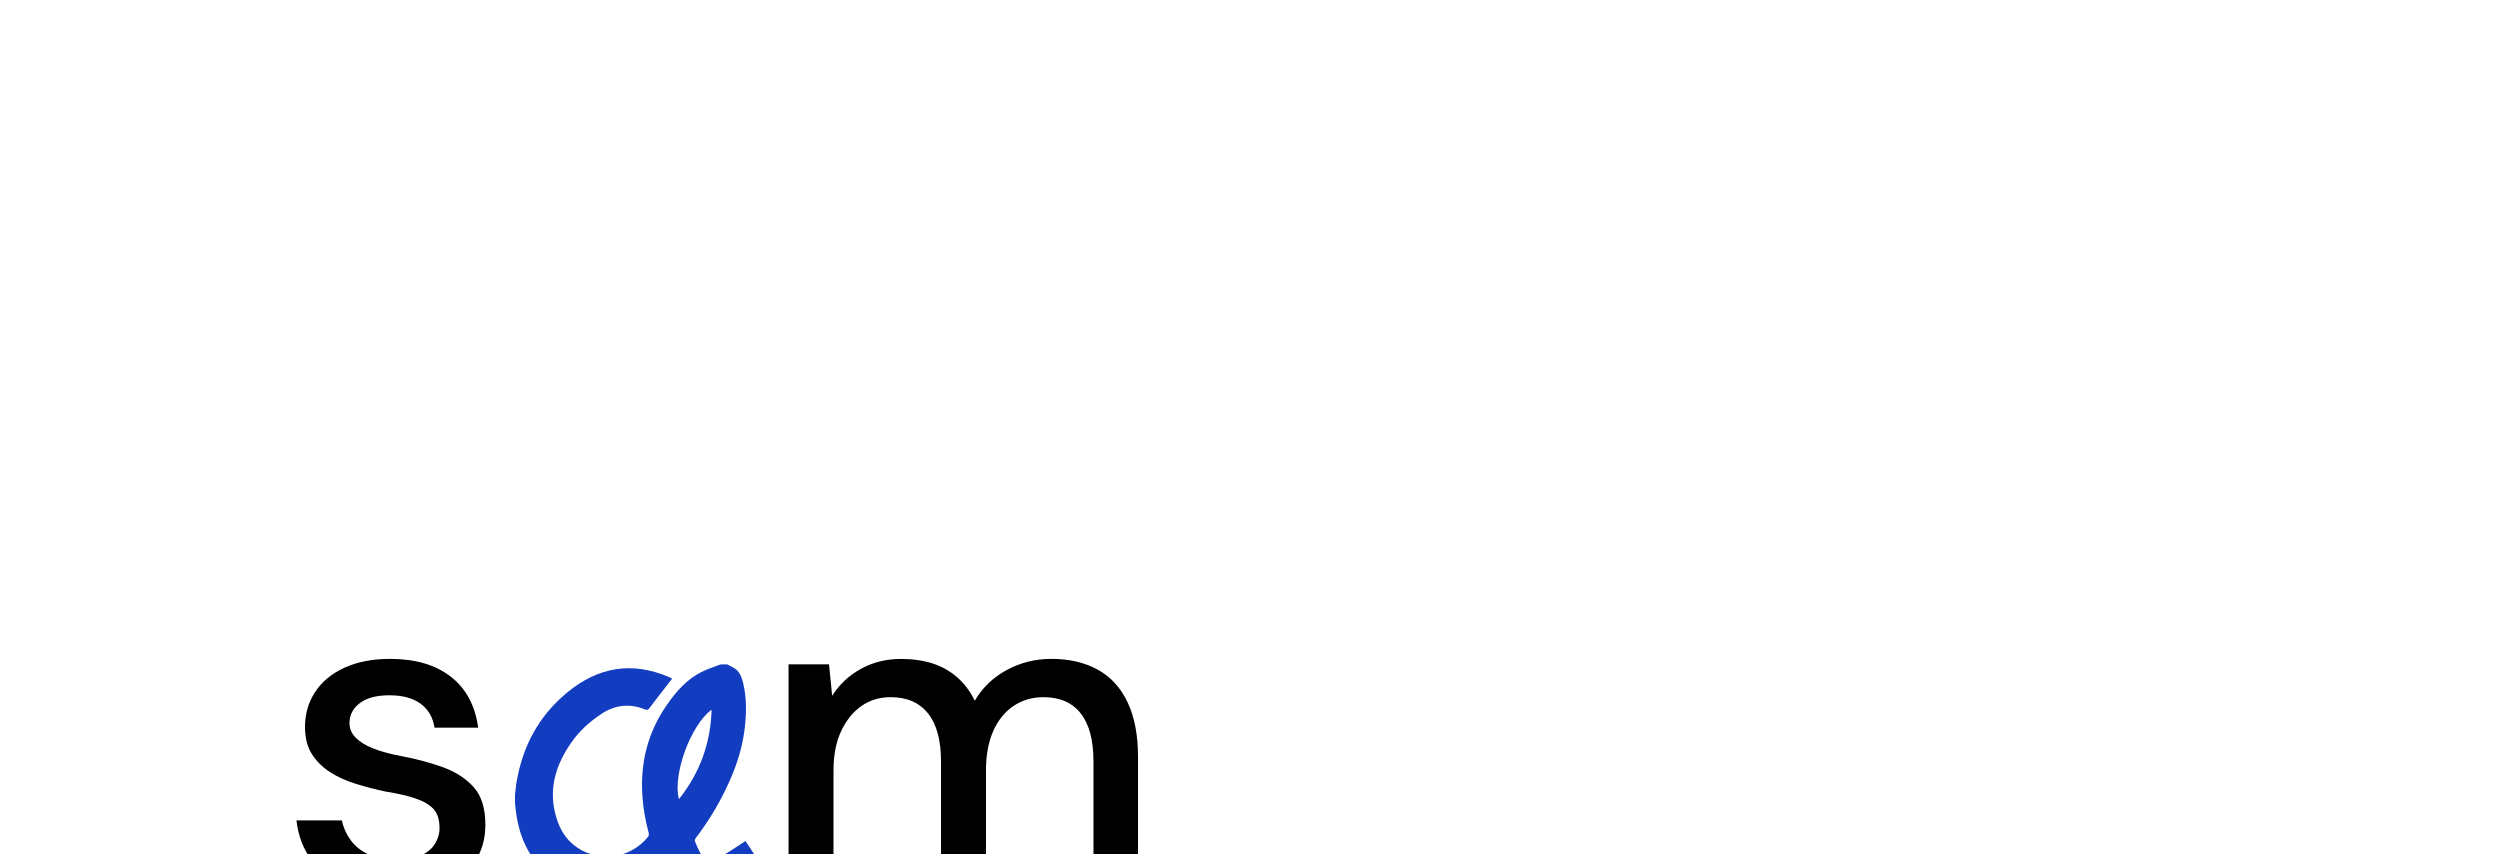
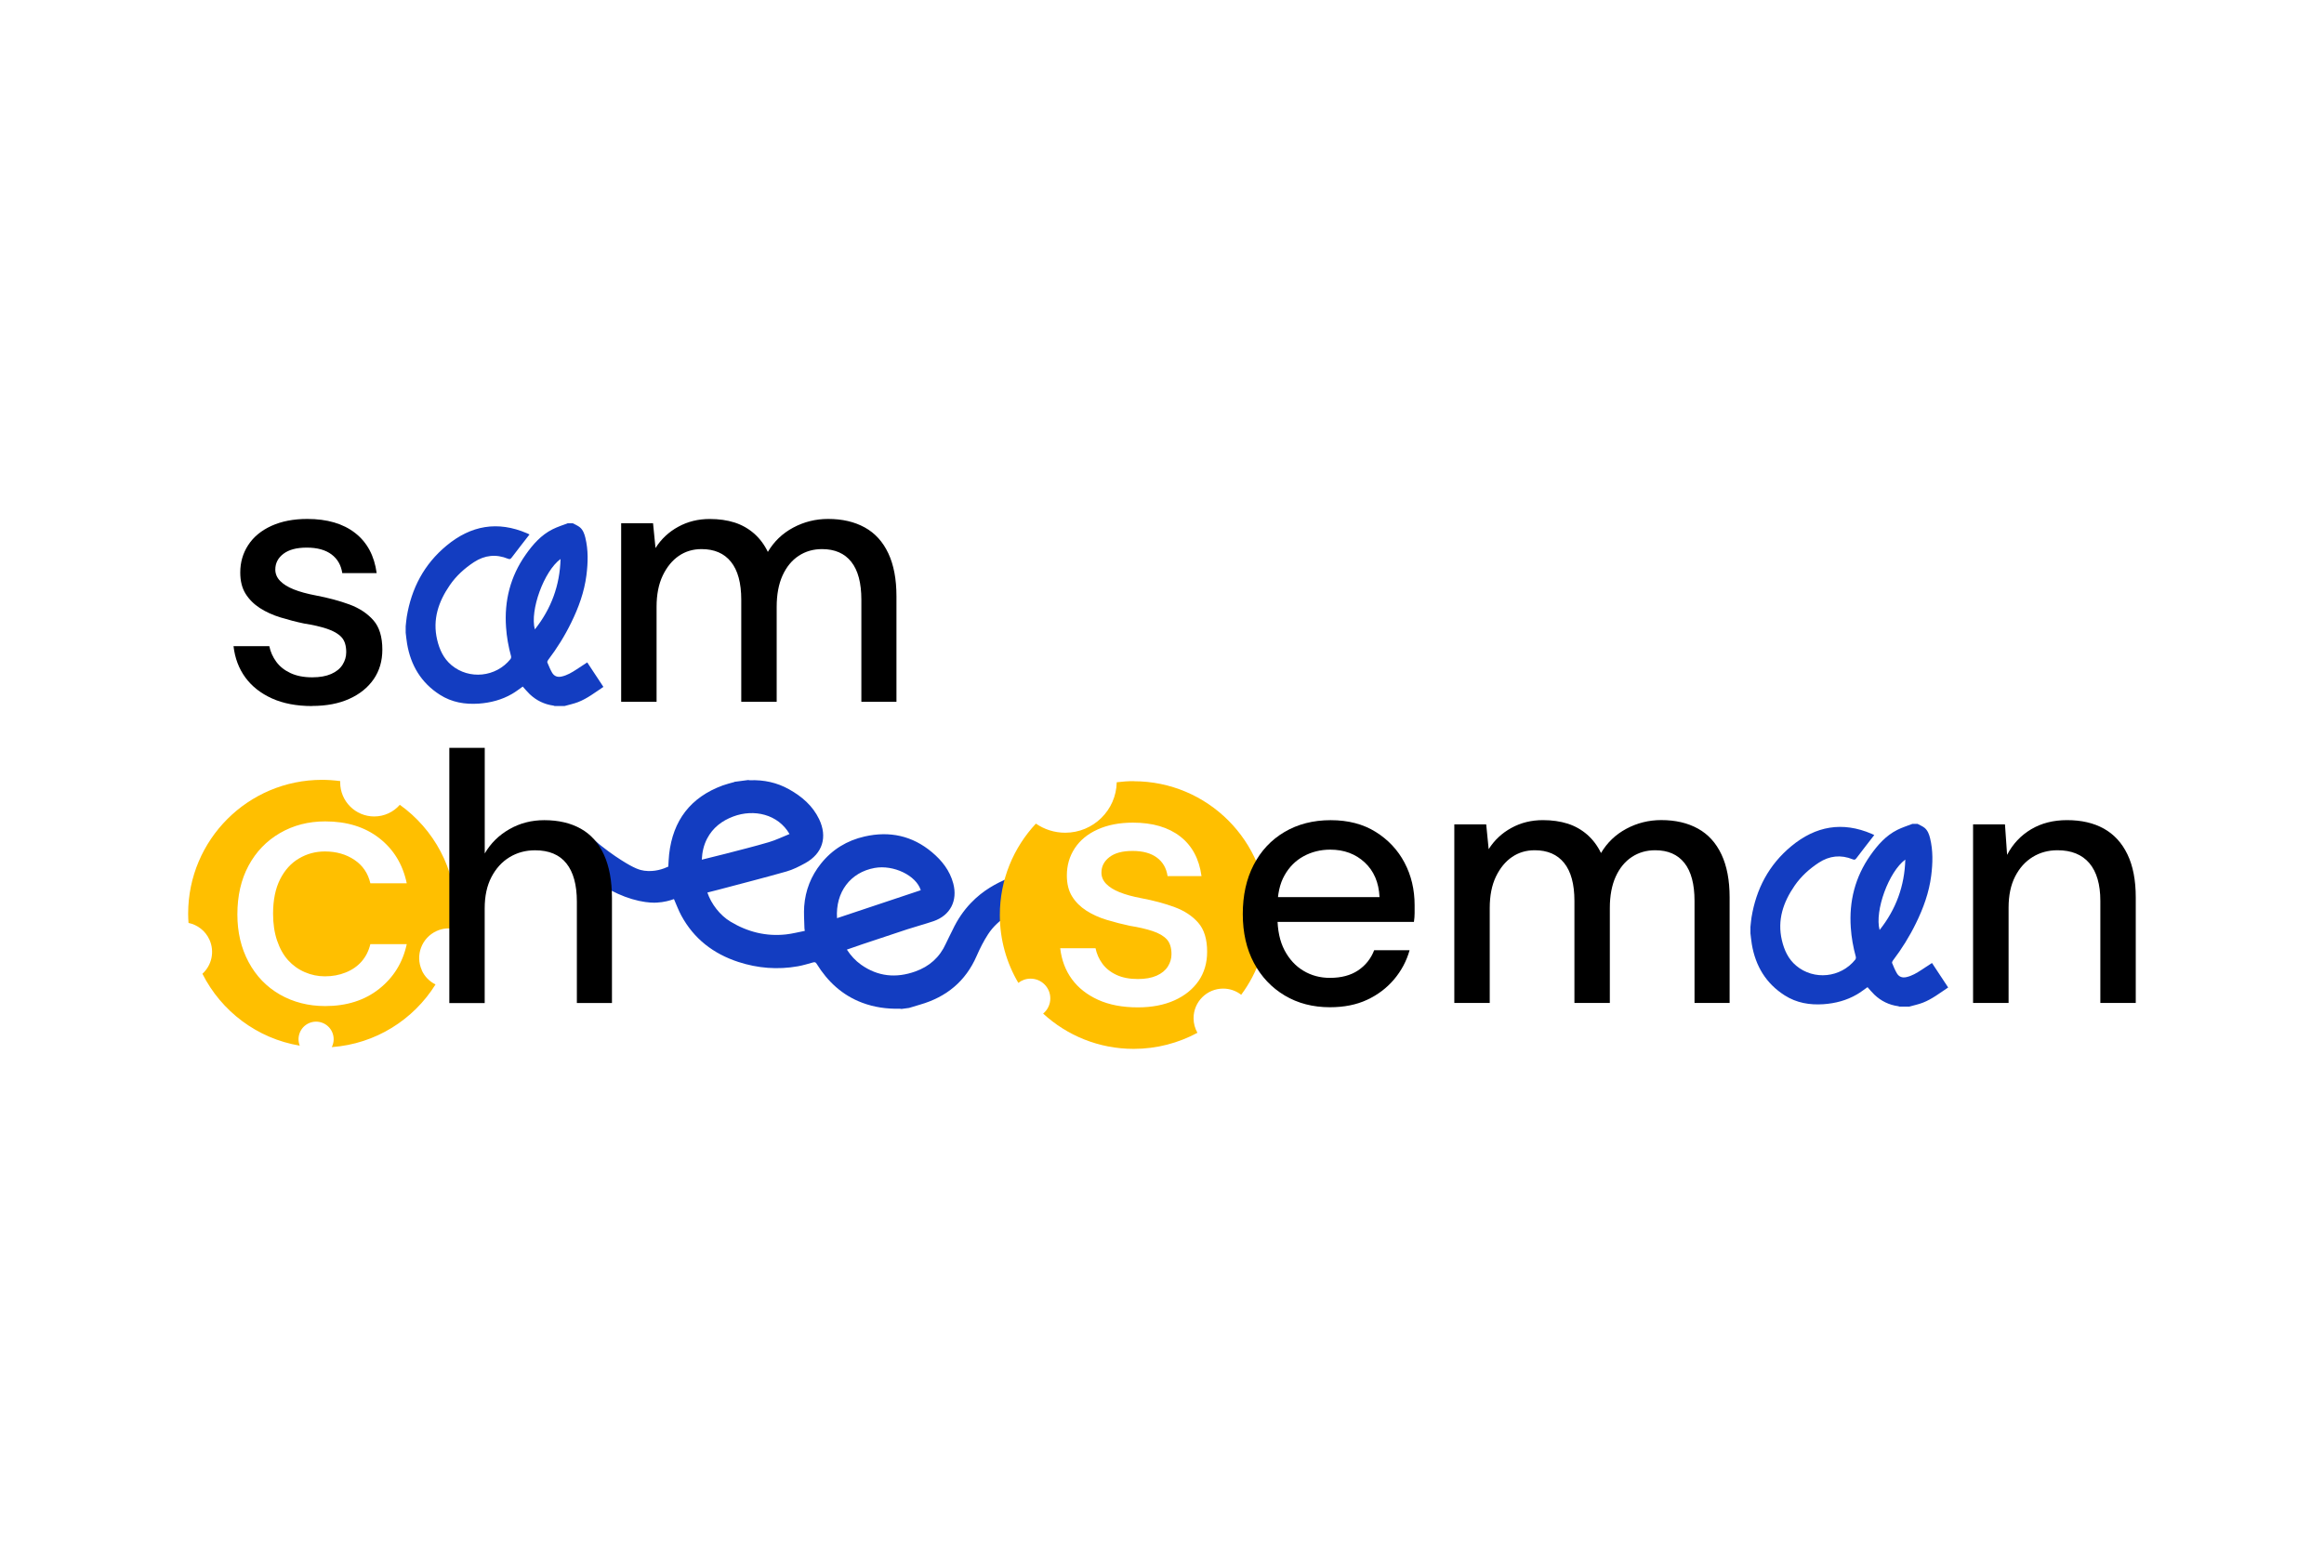
- <svg xmlns="http://www.w3.org/2000/svg" viewBox="0 0 211 72">
+ <svg xmlns="http://www.w3.org/2000/svg" viewBox="0 0 249 168">
  <path d="M45.199 103.97C44.471 102.376 45.179 100.494 46.777 99.767C47.42 99.473 48.112 99.418 48.754 99.558C48.814 99.015 48.849 98.467 48.849 97.909C48.849 93.099 46.474 88.841 42.838 86.241C42.171 87.008 41.19 87.491 40.094 87.491C38.082 87.491 36.449 85.858 36.449 83.846C36.449 83.796 36.454 83.751 36.454 83.701C35.816 83.617 35.164 83.567 34.502 83.567C26.583 83.567 20.159 89.986 20.159 97.909C20.159 98.243 20.174 98.572 20.199 98.9C21.155 99.099 22.007 99.737 22.44 100.693C23.023 101.978 22.679 103.447 21.688 104.348C23.705 108.357 27.544 111.285 32.116 112.052C31.753 111.126 32.171 110.065 33.087 109.647C34.033 109.219 35.154 109.637 35.582 110.583C35.826 111.121 35.796 111.719 35.547 112.207C40.239 111.868 44.307 109.269 46.663 105.494C46.03 105.18 45.497 104.657 45.184 103.965L45.199 103.97ZM29.691 100.798C29.98 101.649 30.373 102.346 30.871 102.899C31.369 103.447 31.962 103.875 32.654 104.174C33.341 104.473 34.058 104.622 34.81 104.622C35.612 104.622 36.354 104.488 37.041 104.209C37.729 103.935 38.296 103.542 38.745 103.029C39.193 102.516 39.507 101.898 39.681 101.171H43.58C43.157 103.148 42.166 104.747 40.617 105.972C39.068 107.197 37.141 107.809 34.845 107.809C33.047 107.809 31.429 107.396 29.99 106.574C28.55 105.748 27.435 104.587 26.633 103.088C25.831 101.589 25.433 99.891 25.433 97.989C25.433 95.992 25.831 94.249 26.633 92.76C27.435 91.271 28.55 90.111 29.99 89.274C31.429 88.437 33.047 88.019 34.845 88.019C37.171 88.019 39.098 88.617 40.637 89.817C42.176 91.017 43.157 92.63 43.58 94.652H39.681C39.432 93.576 38.864 92.74 37.973 92.142C37.086 91.545 36.03 91.241 34.805 91.241C33.804 91.241 32.883 91.49 32.032 91.993C31.18 92.491 30.508 93.238 30.01 94.224C29.512 95.21 29.258 96.44 29.258 97.914C29.258 98.99 29.402 99.951 29.691 100.803V100.798Z" fill="#FFBF00" />
  <path d="M33.446 75.659C31.777 75.659 30.338 75.385 29.138 74.842C27.938 74.299 26.987 73.552 26.289 72.601C25.592 71.65 25.169 70.529 25.02 69.239H28.854C28.979 69.847 29.228 70.405 29.596 70.908C29.965 71.415 30.468 71.819 31.115 72.123C31.762 72.427 32.539 72.581 33.451 72.581C34.262 72.581 34.94 72.461 35.483 72.222C36.025 71.983 36.434 71.655 36.698 71.236C36.962 70.818 37.096 70.37 37.096 69.887C37.096 69.18 36.927 68.642 36.583 68.273C36.239 67.905 35.727 67.611 35.044 67.382C34.362 67.153 33.54 66.963 32.574 66.814C31.738 66.64 30.906 66.421 30.069 66.167C29.233 65.913 28.496 65.579 27.848 65.161C27.201 64.742 26.688 64.229 26.309 63.622C25.931 63.014 25.742 62.257 25.742 61.346C25.742 60.26 26.026 59.274 26.598 58.403C27.166 57.531 27.998 56.844 29.083 56.351C30.169 55.858 31.449 55.609 32.918 55.609C35.044 55.609 36.752 56.107 38.042 57.108C39.332 58.109 40.104 59.543 40.358 61.416H36.673C36.543 60.554 36.16 59.887 35.512 59.404C34.865 58.926 33.989 58.682 32.873 58.682C31.758 58.682 30.951 58.906 30.368 59.344C29.785 59.787 29.497 60.35 29.497 61.032C29.497 61.485 29.666 61.894 30.009 62.247C30.353 62.601 30.836 62.905 31.474 63.159C32.106 63.413 32.893 63.627 33.829 63.806C35.169 64.06 36.374 64.384 37.435 64.772C38.495 65.166 39.352 65.728 39.999 66.46C40.647 67.192 40.965 68.243 40.965 69.613C40.965 70.828 40.657 71.884 40.034 72.785C39.412 73.681 38.54 74.389 37.415 74.892C36.289 75.4 34.965 75.648 33.446 75.648V75.659Z" fill="black" />
  <path d="M66.553 75.205V56.067H69.969L70.233 58.727C70.841 57.765 71.652 57.003 72.663 56.451C73.674 55.893 74.8 55.614 76.045 55.614C77.031 55.614 77.917 55.743 78.704 55.992C79.491 56.246 80.183 56.64 80.791 57.168C81.398 57.701 81.891 58.358 82.27 59.14C82.927 58.024 83.833 57.158 84.984 56.54C86.134 55.923 87.384 55.609 88.724 55.609C90.243 55.609 91.552 55.913 92.653 56.52C93.754 57.128 94.595 58.054 95.178 59.294C95.76 60.534 96.049 62.068 96.049 63.891V75.205H92.289V64.269C92.289 62.471 91.931 61.117 91.209 60.206C90.487 59.294 89.441 58.841 88.076 58.841C87.14 58.841 86.303 59.08 85.571 59.563C84.839 60.046 84.262 60.748 83.843 61.67C83.425 62.596 83.216 63.717 83.216 65.031V75.205H79.421V64.269C79.421 62.471 79.052 61.117 78.32 60.206C77.588 59.294 76.538 58.841 75.168 58.841C74.257 58.841 73.445 59.08 72.738 59.563C72.031 60.046 71.453 60.748 71.01 61.67C70.567 62.596 70.347 63.717 70.347 65.031V75.205H66.553Z" fill="black" />
  <path d="M60.831 56.077C61.015 56.077 61.195 56.077 61.379 56.077C61.633 56.222 61.917 56.326 62.136 56.51C62.465 56.789 62.614 57.203 62.714 57.616C63.042 58.946 63.002 60.29 62.833 61.635C62.604 63.433 61.991 65.116 61.195 66.734C60.507 68.144 59.681 69.468 58.734 70.713C58.68 70.788 58.615 70.918 58.645 70.987C58.799 71.361 58.954 71.739 59.153 72.083C59.377 72.466 59.736 72.596 60.174 72.496C60.766 72.367 61.274 72.058 61.772 71.734C62.151 71.49 62.529 71.241 62.918 70.982C63.5 71.869 64.073 72.735 64.651 73.607C63.759 74.199 62.928 74.852 61.942 75.235C61.468 75.419 60.965 75.519 60.477 75.659H59.437C59.392 75.644 59.347 75.619 59.302 75.614C58.321 75.479 57.475 75.066 56.757 74.389C56.489 74.135 56.259 73.846 56.01 73.572C55.632 73.836 55.268 74.125 54.87 74.354C53.764 74.996 52.559 75.31 51.289 75.4C49.81 75.499 48.401 75.26 47.136 74.453C45.129 73.174 44.009 71.306 43.615 68.975C43.55 68.587 43.516 68.198 43.466 67.805C43.466 67.571 43.466 67.342 43.466 67.108C43.506 66.774 43.526 66.441 43.58 66.107C44.083 63.044 45.433 60.465 47.843 58.468C50.458 56.301 53.316 55.793 56.459 57.143C56.543 57.178 56.628 57.222 56.733 57.272C56.075 58.124 55.433 58.941 54.805 59.772C54.686 59.927 54.596 59.942 54.422 59.872C53.147 59.354 51.932 59.488 50.786 60.235C49.776 60.898 48.889 61.7 48.197 62.7C46.982 64.468 46.324 66.376 46.837 68.552C47.086 69.608 47.52 70.559 48.366 71.271C50.269 72.865 53.142 72.566 54.696 70.624C54.755 70.549 54.78 70.41 54.755 70.315C54.477 69.289 54.287 68.253 54.218 67.192C54.023 64.369 54.681 61.774 56.314 59.449C57.091 58.343 57.973 57.332 59.208 56.715C59.725 56.456 60.288 56.281 60.826 56.072L60.831 56.077ZM60.059 59.902C58.286 61.197 56.752 65.405 57.305 67.447C59.063 65.23 59.98 62.735 60.059 59.902Z" fill="#133DC1" />
  <path d="M78.679 83.781C79.172 83.716 79.665 83.651 80.163 83.587C80.223 83.597 80.278 83.612 80.338 83.612C81.832 83.552 83.241 83.851 84.546 84.583C85.91 85.35 87.066 86.331 87.763 87.78C88.679 89.697 88.136 91.465 86.279 92.491C85.636 92.844 84.964 93.188 84.262 93.387C81.827 94.079 79.376 94.702 76.926 95.354C76.548 95.454 76.169 95.549 75.791 95.643C76.199 96.863 77.145 98.088 78.266 98.761C80.099 99.866 82.085 100.369 84.227 100.13C84.894 100.056 85.552 99.881 86.229 99.752C86.209 99.597 86.189 99.513 86.189 99.428C86.174 98.656 86.109 97.884 86.164 97.117C86.289 95.414 86.891 93.875 87.962 92.541C89.177 91.022 90.751 90.066 92.638 89.637C95.307 89.03 97.743 89.548 99.854 91.321C100.92 92.217 101.766 93.283 102.135 94.672C102.623 96.51 101.821 98.093 100.024 98.711C99.092 99.03 98.136 99.279 97.195 99.587C95.581 100.115 93.973 100.658 92.359 101.196C91.826 101.375 91.294 101.564 90.736 101.759C91.159 102.406 91.657 102.949 92.26 103.377C94.062 104.652 96.01 104.836 98.061 104.104C99.565 103.571 100.676 102.595 101.338 101.126C101.562 100.623 101.831 100.145 102.065 99.647C102.578 98.552 103.231 97.595 104.008 96.779C105.372 95.344 106.811 94.652 107.882 94.169C109.54 93.422 111.119 93.098 112.424 92.974C112.469 94.164 112.518 95.354 112.563 96.545C111.233 96.679 110.208 97.038 109.555 97.322C108.783 97.655 107.005 98.357 105.86 100.12C105.387 100.847 104.989 101.639 104.64 102.441C103.455 105.165 101.393 106.843 98.574 107.655C98.181 107.77 97.793 107.889 97.399 108.009C97.125 108.043 96.856 108.078 96.582 108.118C96.518 108.108 96.453 108.088 96.388 108.093C95.009 108.123 93.669 107.939 92.374 107.451C90.248 106.649 88.679 105.19 87.499 103.283C87.389 103.103 87.295 103.083 87.11 103.133C86.573 103.283 86.04 103.447 85.492 103.546C83.331 103.93 81.194 103.761 79.112 103.083C76.448 102.212 74.347 100.608 72.997 98.108C72.698 97.555 72.479 96.953 72.21 96.345C71.782 96.5 71.144 96.684 70.353 96.724C70.059 96.739 69.441 96.749 68.455 96.535C67.459 96.316 66.493 95.957 65.418 95.394C64.392 94.856 62.873 93.925 61.239 92.356C61.996 91.535 62.758 90.713 63.515 89.886C64.705 90.922 65.771 91.664 66.553 92.162C67.982 93.074 68.555 93.238 69.023 93.303C70.144 93.457 71.08 93.108 71.603 92.864C71.632 92.426 71.642 91.983 71.692 91.54C72.101 87.914 73.988 85.434 77.429 84.169C77.838 84.02 78.261 83.92 78.679 83.801V83.781ZM89.675 98.392C92.683 97.386 95.666 96.39 98.654 95.394C98.166 93.816 95.736 92.64 93.704 93.009C91.104 93.482 89.506 95.603 89.68 98.392H89.675ZM84.591 89.373C83.37 87.252 80.781 86.659 78.56 87.496C77.355 87.949 76.368 88.696 75.761 89.866C75.397 90.564 75.233 91.311 75.193 92.122C76.06 91.908 76.886 91.709 77.708 91.495C79.267 91.087 80.831 90.703 82.379 90.245C83.131 90.026 83.838 89.672 84.591 89.373Z" fill="#133DC1" />
  <path d="M48.142 107.476V80.141H51.937V91.455C52.569 90.369 53.45 89.498 54.576 88.856C55.701 88.208 56.951 87.889 58.316 87.889C59.835 87.889 61.139 88.193 62.225 88.801C63.311 89.408 64.142 90.34 64.71 91.59C65.278 92.844 65.567 94.393 65.567 96.241V107.481H61.807V96.619C61.807 94.822 61.433 93.457 60.686 92.521C59.939 91.585 58.819 91.116 57.325 91.116C56.314 91.116 55.403 91.365 54.591 91.858C53.779 92.352 53.137 93.059 52.654 93.985C52.17 94.911 51.931 96.032 51.931 97.346V107.486H48.137L48.142 107.476Z" fill="black" />
  <path d="M155.819 107.476V88.338H159.236L159.5 90.997C160.107 90.036 160.919 89.274 161.93 88.721C162.941 88.163 164.066 87.884 165.311 87.884C166.297 87.884 167.184 88.014 167.971 88.263C168.757 88.517 169.45 88.91 170.057 89.438C170.665 89.971 171.158 90.628 171.536 91.41C172.194 90.295 173.1 89.428 174.25 88.811C175.401 88.193 176.651 87.879 177.99 87.879C179.509 87.879 180.819 88.183 181.92 88.791C183.02 89.398 183.862 90.325 184.444 91.565C185.027 92.805 185.316 94.338 185.316 96.161V107.476H181.556V96.54C181.556 94.742 181.197 93.387 180.475 92.476C179.753 91.565 178.707 91.111 177.343 91.111C176.407 91.111 175.57 91.35 174.838 91.834C174.106 92.317 173.528 93.019 173.11 93.94C172.692 94.866 172.482 95.987 172.482 97.302V107.476H168.688V96.54C168.688 94.742 168.319 93.387 167.587 92.476C166.855 91.565 165.804 91.111 164.435 91.111C163.523 91.111 162.712 91.35 162.004 91.834C161.297 92.317 160.72 93.019 160.276 93.94C159.833 94.866 159.614 95.987 159.614 97.302V107.476H155.819Z" fill="black" />
  <path d="M211.401 107.476V88.338H214.818L215.047 91.605C215.654 90.439 216.511 89.528 217.611 88.87C218.712 88.213 219.997 87.884 221.466 87.884C223.01 87.884 224.324 88.188 225.415 88.796C226.501 89.403 227.347 90.32 227.94 91.55C228.533 92.78 228.831 94.314 228.831 96.161V107.476H225.037V96.54C225.037 94.767 224.643 93.422 223.861 92.496C223.074 91.575 221.939 91.111 220.445 91.111C219.459 91.111 218.573 91.35 217.786 91.834C216.999 92.317 216.376 93.009 215.908 93.92C215.44 94.832 215.206 95.947 215.206 97.262V107.476H211.411H211.401Z" fill="black" />
  <path d="M204.912 88.288C205.096 88.288 205.276 88.288 205.46 88.288C205.714 88.432 205.998 88.537 206.217 88.721C206.546 89 206.695 89.413 206.795 89.827C207.123 91.156 207.083 92.501 206.914 93.846C206.685 95.643 206.072 97.326 205.276 98.945C204.588 100.354 203.762 101.679 202.816 102.924C202.761 102.999 202.696 103.128 202.726 103.198C202.88 103.571 203.035 103.95 203.234 104.294C203.458 104.677 203.817 104.806 204.255 104.707C204.847 104.577 205.355 104.269 205.853 103.945C206.232 103.701 206.61 103.452 206.999 103.193C207.581 104.079 208.154 104.946 208.732 105.817C207.84 106.41 207.009 107.062 206.023 107.446C205.55 107.63 205.047 107.73 204.559 107.869H203.518C203.473 107.854 203.428 107.829 203.383 107.824C202.402 107.69 201.556 107.277 200.838 106.599C200.57 106.345 200.34 106.056 200.091 105.783C199.713 106.046 199.349 106.335 198.951 106.564C197.846 107.207 196.64 107.521 195.37 107.61C193.891 107.71 192.482 107.471 191.217 106.664C189.21 105.384 188.09 103.517 187.696 101.186C187.632 100.798 187.597 100.409 187.547 100.016C187.547 99.782 187.547 99.552 187.547 99.319C187.587 98.985 187.607 98.651 187.661 98.317C188.164 95.255 189.514 92.675 191.924 90.678C194.539 88.512 197.397 88.004 200.54 89.353C200.624 89.388 200.709 89.433 200.814 89.483C200.156 90.335 199.514 91.151 198.886 91.983C198.767 92.137 198.677 92.152 198.503 92.082C197.228 91.565 196.013 91.699 194.867 92.446C193.857 93.108 192.97 93.91 192.278 94.911C191.063 96.679 190.405 98.586 190.918 100.763C191.167 101.818 191.601 102.77 192.447 103.482C194.35 105.075 197.223 104.777 198.777 102.834C198.837 102.76 198.861 102.62 198.837 102.526C198.558 101.5 198.368 100.464 198.299 99.403C198.104 96.579 198.762 93.985 200.395 91.659C201.172 90.554 202.054 89.543 203.289 88.925C203.807 88.666 204.369 88.492 204.907 88.283L204.912 88.288ZM204.14 92.112C202.367 93.407 200.834 97.615 201.386 99.657C203.144 97.441 204.061 94.946 204.14 92.112Z" fill="#133DC1" />
  <path d="M121.467 83.706C120.85 83.706 120.242 83.751 119.65 83.826C119.59 86.824 117.14 89.234 114.127 89.234C112.962 89.234 111.881 88.87 110.989 88.258C108.594 90.823 107.125 94.259 107.125 98.049C107.125 100.703 107.847 103.188 109.107 105.324C109.466 105.04 109.924 104.871 110.417 104.871C111.587 104.871 112.533 105.817 112.533 106.988C112.533 107.645 112.234 108.228 111.766 108.616C114.321 110.962 117.722 112.396 121.467 112.396C123.937 112.396 126.263 111.768 128.295 110.673C128.036 110.21 127.882 109.682 127.882 109.109C127.882 107.356 129.301 105.937 131.054 105.937C131.781 105.937 132.453 106.186 132.986 106.599C134.759 104.214 135.805 101.261 135.805 98.058C135.805 90.14 129.386 83.716 121.462 83.716L121.467 83.706ZM128.419 105.115C127.807 106.002 126.945 106.694 125.835 107.197C124.724 107.695 123.415 107.949 121.916 107.949C120.267 107.949 118.848 107.68 117.663 107.142C116.477 106.604 115.536 105.867 114.849 104.931C114.162 103.995 113.743 102.889 113.594 101.614H117.379C117.503 102.212 117.747 102.765 118.111 103.263C118.474 103.761 118.972 104.164 119.61 104.463C120.247 104.762 121.014 104.911 121.916 104.911C122.717 104.911 123.385 104.791 123.923 104.552C124.46 104.313 124.859 103.99 125.123 103.576C125.387 103.163 125.516 102.72 125.516 102.247C125.516 101.55 125.347 101.017 125.008 100.653C124.67 100.29 124.167 99.996 123.489 99.772C122.812 99.548 122 99.358 121.054 99.209C120.227 99.035 119.406 98.82 118.579 98.572C117.752 98.323 117.025 97.989 116.388 97.58C115.75 97.167 115.242 96.664 114.869 96.062C114.495 95.464 114.306 94.712 114.306 93.811C114.306 92.735 114.585 91.769 115.148 90.907C115.711 90.046 116.527 89.368 117.603 88.885C118.679 88.397 119.939 88.153 121.388 88.153C123.489 88.153 125.173 88.646 126.447 89.632C127.722 90.618 128.484 92.038 128.733 93.885H125.098C124.973 93.034 124.59 92.371 123.952 91.898C123.315 91.425 122.448 91.186 121.348 91.186C120.247 91.186 119.45 91.405 118.873 91.844C118.3 92.282 118.011 92.835 118.011 93.512C118.011 93.96 118.181 94.363 118.519 94.712C118.858 95.061 119.336 95.364 119.963 95.613C120.586 95.862 121.363 96.076 122.289 96.251C123.614 96.5 124.799 96.819 125.85 97.207C126.901 97.595 127.742 98.148 128.38 98.875C129.017 99.602 129.336 100.638 129.336 101.988C129.336 103.188 129.027 104.229 128.419 105.12V105.115Z" fill="#FFBF00" />
  <path d="M142.493 107.934C140.67 107.934 139.057 107.516 137.652 106.679C136.248 105.842 135.147 104.682 134.35 103.188C133.554 101.694 133.155 99.946 133.155 97.949C133.155 95.952 133.539 94.194 134.316 92.69C135.088 91.186 136.188 90.006 137.617 89.159C139.047 88.313 140.7 87.889 142.572 87.889C144.445 87.889 146.053 88.308 147.393 89.144C148.733 89.981 149.769 91.082 150.486 92.446C151.208 93.811 151.566 95.329 151.566 97.003V97.839C151.566 98.143 151.541 98.462 151.492 98.791H135.924V96.131H147.806C147.732 94.563 147.199 93.323 146.213 92.411C145.227 91.5 143.997 91.047 142.528 91.047C141.492 91.047 140.541 91.281 139.679 91.749C138.818 92.217 138.135 92.899 137.627 93.801C137.119 94.697 136.87 95.832 136.87 97.197V98.258C136.87 99.677 137.124 100.867 137.627 101.828C138.135 102.79 138.813 103.527 139.659 104.03C140.506 104.538 141.452 104.787 142.488 104.787C143.703 104.787 144.709 104.523 145.506 103.99C146.302 103.457 146.88 102.735 147.234 101.823H151.028C150.7 102.989 150.142 104.03 149.36 104.956C148.573 105.882 147.612 106.609 146.477 107.137C145.336 107.67 144.007 107.934 142.488 107.934H142.493Z" fill="black" />
</svg>
